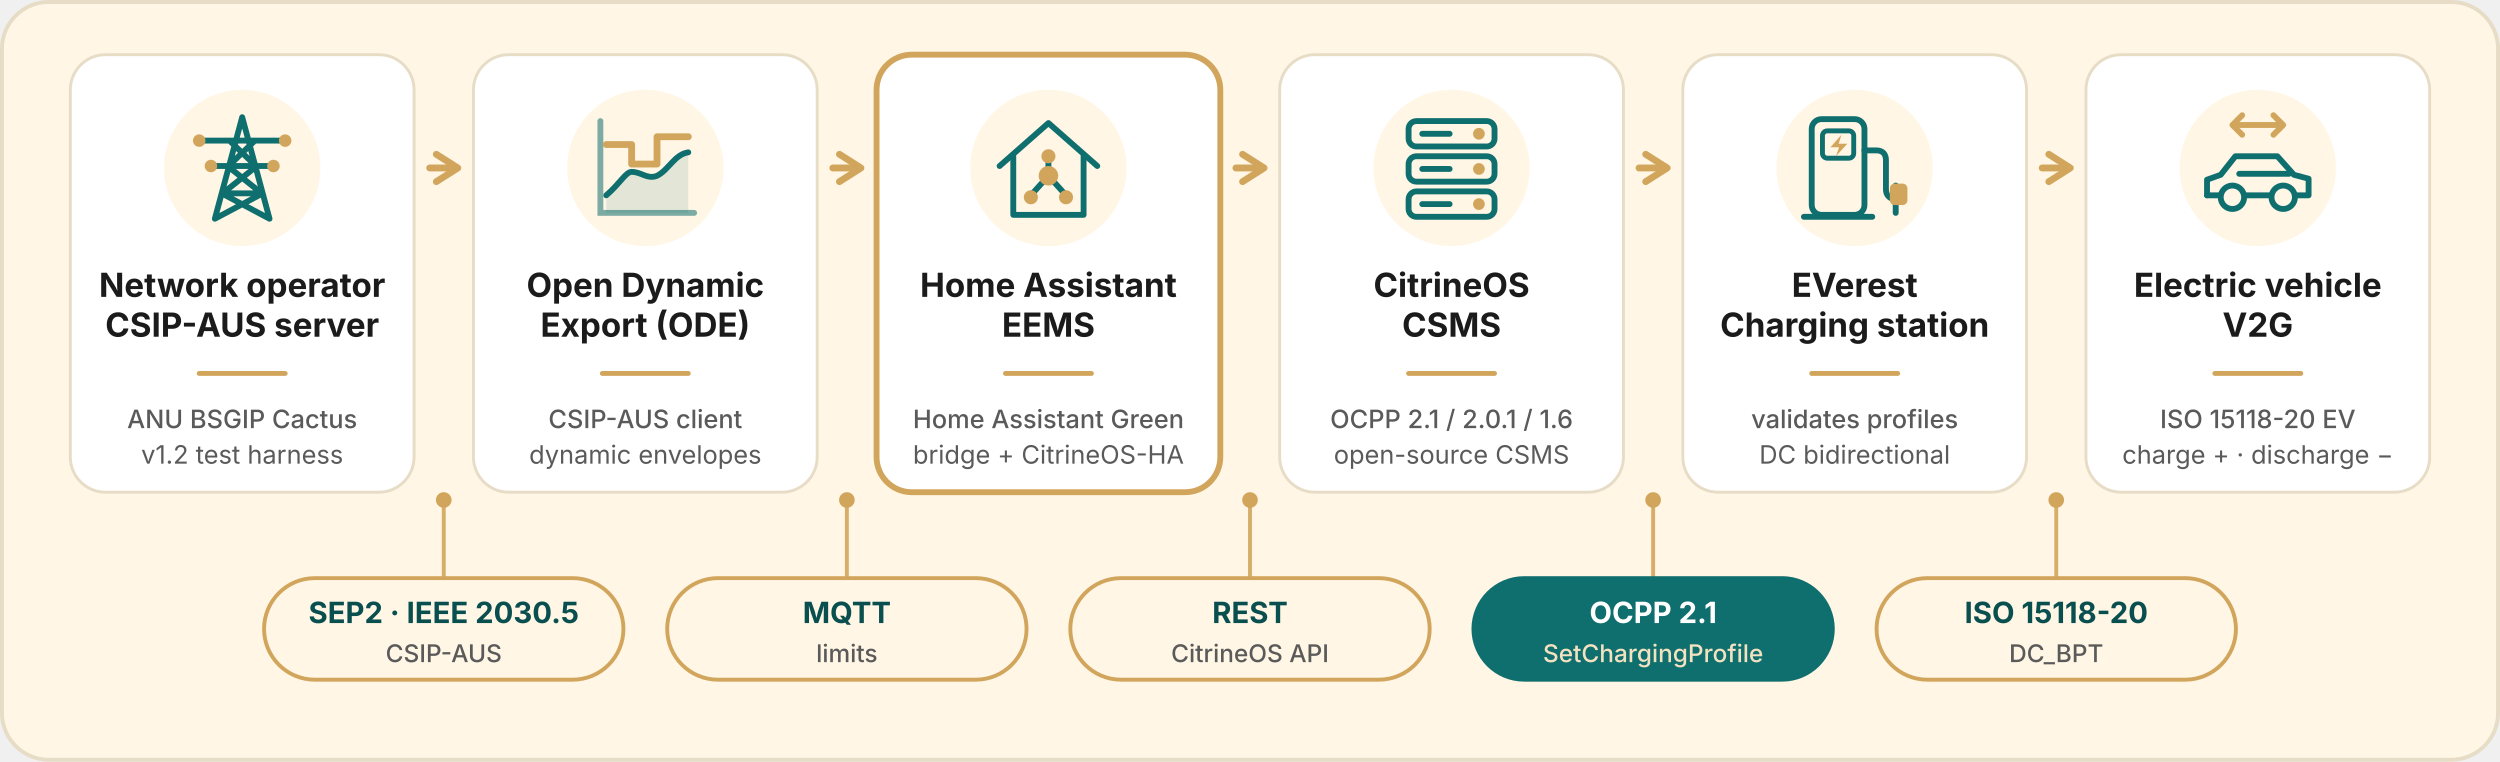
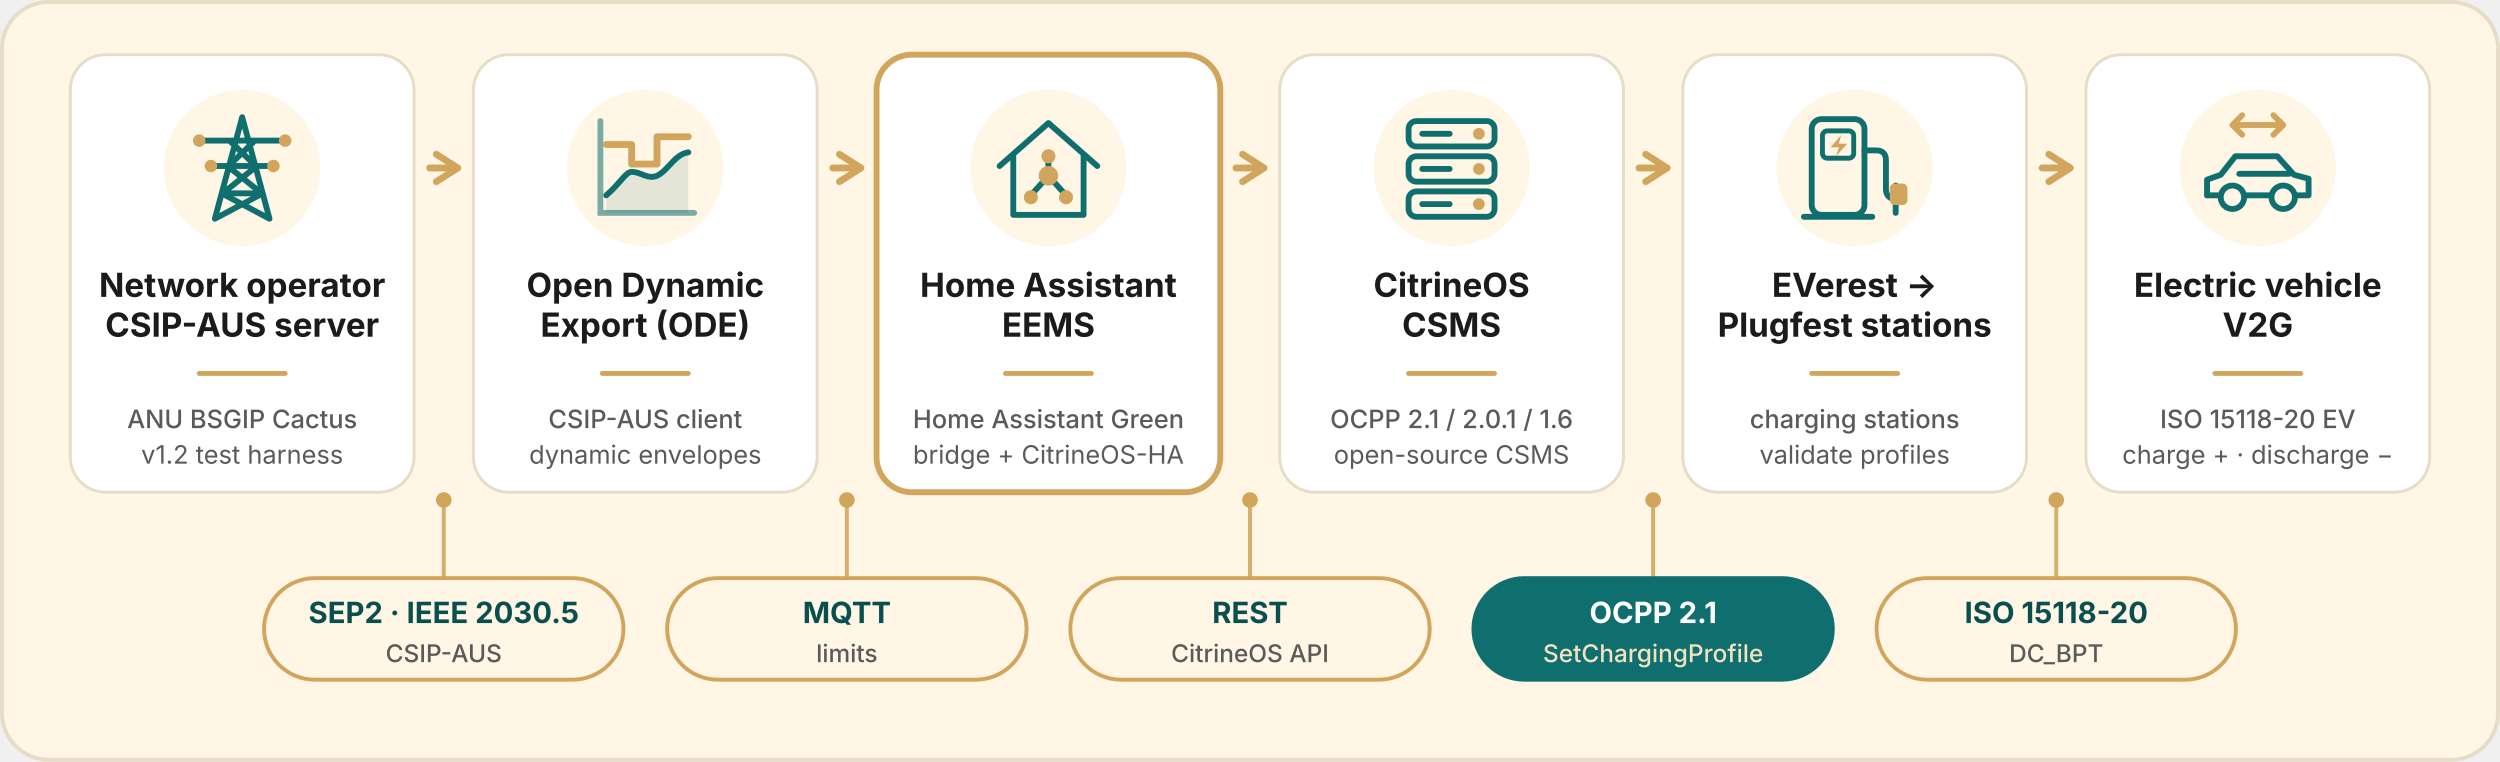
<svg xmlns="http://www.w3.org/2000/svg" viewBox="0 0 1280 390" width="1280" height="390" role="img" aria-labelledby="t d" font-family="Inter, 'Segoe UI', 'Helvetica Neue', Helvetica, Arial, sans-serif">
  <defs>
    <symbol id="i-tower" viewBox="0 0 64 64">
      <g fill="none" stroke="currentColor" stroke-width="3" stroke-linecap="round" stroke-linejoin="round">
        <path d="M32 6 L18 58 M32 6 L46 58 M10 18 H54 M16 31 H48 M25.5 18 L39 31 M38.5 18 L25 31 M21.5 45 H42.5 M24.5 31 L42 45 M39.5 31 L22 45 M21.5 45 L46 58 M42.5 45 L18 58" />
      </g>
      <g fill="#d2a55c">
        <circle cx="10" cy="18" r="3.2" />
        <circle cx="54" cy="18" r="3.2" />
        <circle cx="16" cy="31" r="3.2" />
        <circle cx="48" cy="31" r="3.2" />
      </g>
    </symbol>
    <symbol id="i-envelope" viewBox="0 0 64 64">
      <path d="M9 8 V55 H57" fill="none" stroke="currentColor" stroke-width="3" stroke-linecap="round" opacity=".55" />
      <path d="M12 20 H25 V30 H38 V16 H54" fill="none" stroke="#d2a55c" stroke-width="3.5" stroke-linecap="round" stroke-linejoin="round" />
      <path d="M12 46 C19 40 22 34 25 34 C30 34 33 38 38 36 C44 33 47 25 54 24" fill="none" stroke="currentColor" stroke-width="3" stroke-linecap="round" stroke-linejoin="round" />
      <path d="M12 46 C19 40 22 34 25 34 C30 34 33 38 38 36 C44 33 47 25 54 24 V55 H12 Z" fill="currentColor" opacity=".12" />
    </symbol>
    <symbol id="i-home" viewBox="0 0 64 64">
      <g fill="none" stroke="currentColor" stroke-width="3" stroke-linecap="round" stroke-linejoin="round">
        <path d="M7 31 L32 9 L57 31" />
        <path d="M14 26 V56 H50 V26" />
        <path d="M32 36 L23 46 M32 36 L41 46 M32 36 V27" />
      </g>
      <g fill="#d2a55c">
        <circle cx="32" cy="36" r="5" />
        <circle cx="23" cy="47" r="3.6" />
        <circle cx="41" cy="47" r="3.6" />
        <circle cx="32" cy="26" r="3.6" />
      </g>
    </symbol>
    <symbol id="i-server" viewBox="0 0 64 64">
      <g fill="none" stroke="currentColor" stroke-width="3" stroke-linecap="round" stroke-linejoin="round">
        <rect x="10" y="8" width="44" height="13" rx="4" />
        <rect x="10" y="26" width="44" height="13" rx="4" />
        <rect x="10" y="44" width="44" height="13" rx="4" />
        <path d="M17 14.5 H31 M17 32.5 H31 M17 50.5 H31" />
      </g>
      <g fill="#d2a55c">
        <circle cx="46" cy="14.5" r="3" />
        <circle cx="46" cy="32.5" r="3" />
        <circle cx="46" cy="50.5" r="3" />
      </g>
    </symbol>
    <symbol id="i-charger" viewBox="0 0 64 64">
      <g fill="none" stroke="currentColor" stroke-width="3" stroke-linecap="round" stroke-linejoin="round">
        <rect x="10" y="7" width="27" height="49" rx="5" />
        <path d="M6 57 H41" />
        <path d="M37 23 H43 C46.5 23 48 25 48 28 V43 C48 46 50 48 53 48" />
        <path d="M53 41 V55" />
      </g>
      <rect x="15.5" y="13" width="16" height="14" rx="2.5" fill="none" stroke="currentColor" stroke-width="2.5" />
      <path d="M25.2 15 L19.6 21.4 H24 L22.4 26 L28.2 19.6 H23.8 Z" fill="#d2a55c" />
      <rect x="50" y="40" width="9" height="11" rx="2.5" fill="#d2a55c" />
    </symbol>
    <symbol id="i-ev" viewBox="0 0 64 64">
      <g fill="none" stroke="currentColor" stroke-width="3" stroke-linecap="round" stroke-linejoin="round">
        <path d="M6 46 V38 L13 35.5 L20.5 26 H42 L50.5 35.5 L58 37.5 V46 H52" />
        <path d="M38 46 H26" />
        <path d="M12 46 H6" />
        <path d="M22.5 35 H48" />
      </g>
      <g fill="none" stroke="currentColor" stroke-width="3">
        <circle cx="19" cy="47" r="6" />
        <circle cx="45" cy="47" r="6" />
      </g>
      <g fill="none" stroke="#d2a55c" stroke-width="3" stroke-linecap="round" stroke-linejoin="round">
        <path d="M19 10 H45 M24 5 L19 10 L24 15 M40 5 L45 10 L40 15" />
      </g>
    </symbol>
  </defs>
  <rect x="1" y="1" width="1278" height="388" rx="24" fill="#fff6e5" stroke="#e7dcc6" stroke-width="2" />
  <rect x="36.0" y="28" width="176" height="224" rx="18" fill="#ffffff" stroke="#e7dcc6" stroke-width="1.5" />
  <circle cx="124.0" cy="86" r="40" fill="#fff6e5" />
  <use href="#i-tower" x="92.0" y="54.0" width="64" height="64" color="#0f6e6e" />
  <text x="124.0" y="152" font-size="17" font-weight="700" fill="#1b1b1b" text-anchor="middle">Network operator</text>
  <text x="124.0" y="172.4" font-size="17" font-weight="700" fill="#1b1b1b" text-anchor="middle">CSIP-AUS server</text>
  <path d="M102.0 191.2 H146.0" stroke="#d2a55c" stroke-width="2.5" stroke-linecap="round" />
  <text x="124.0" y="219.2" font-size="13" font-weight="500" fill="#5a5a5a" text-anchor="middle">ANU BSGIP Cactus</text>
  <text x="124.0" y="237.4" font-size="13" font-weight="400" fill="#5a5a5a" text-anchor="middle">v1.2 test harness</text>
  <rect x="242.4" y="28" width="176" height="224" rx="18" fill="#ffffff" stroke="#e7dcc6" stroke-width="1.5" />
  <circle cx="330.4" cy="86" r="40" fill="#fff6e5" />
  <use href="#i-envelope" x="298.4" y="54.0" width="64" height="64" color="#0f6e6e" />
  <text x="330.4" y="152" font-size="17" font-weight="700" fill="#1b1b1b" text-anchor="middle">Open Dynamic</text>
  <text x="330.4" y="172.4" font-size="17" font-weight="700" fill="#1b1b1b" text-anchor="middle">Export (ODE)</text>
  <path d="M308.4 191.2 H352.4" stroke="#d2a55c" stroke-width="2.5" stroke-linecap="round" />
  <text x="330.4" y="219.2" font-size="13" font-weight="500" fill="#5a5a5a" text-anchor="middle">CSIP-AUS client</text>
  <text x="330.4" y="237.4" font-size="13" font-weight="400" fill="#5a5a5a" text-anchor="middle">dynamic envelopes</text>
  <rect x="448.8" y="28" width="176" height="224" rx="18" fill="#ffffff" stroke="#d2a55c" stroke-width="3" />
  <circle cx="536.8" cy="86" r="40" fill="#fff6e5" />
  <use href="#i-home" x="504.8" y="54.0" width="64" height="64" color="#0f6e6e" />
  <text x="536.8" y="152" font-size="17" font-weight="700" fill="#1b1b1b" text-anchor="middle">Home Assistant</text>
  <text x="536.8" y="172.4" font-size="17" font-weight="700" fill="#1b1b1b" text-anchor="middle">EEMS</text>
  <path d="M514.8 191.2 H558.8" stroke="#d2a55c" stroke-width="2.5" stroke-linecap="round" />
  <text x="536.8" y="219.2" font-size="13" font-weight="500" fill="#5a5a5a" text-anchor="middle">Home Assistant Green</text>
  <text x="536.8" y="237.4" font-size="13" font-weight="400" fill="#5a5a5a" text-anchor="middle">bridge + CitrineOS-HA</text>
  <rect x="655.2" y="28" width="176" height="224" rx="18" fill="#ffffff" stroke="#e7dcc6" stroke-width="1.5" />
  <circle cx="743.2" cy="86" r="40" fill="#fff6e5" />
  <use href="#i-server" x="711.2" y="54.0" width="64" height="64" color="#0f6e6e" />
  <text x="743.2" y="152" font-size="17" font-weight="700" fill="#1b1b1b" text-anchor="middle">CitrineOS</text>
  <text x="743.2" y="172.4" font-size="17" font-weight="700" fill="#1b1b1b" text-anchor="middle">CSMS</text>
  <path d="M721.2 191.2 H765.2" stroke="#d2a55c" stroke-width="2.5" stroke-linecap="round" />
  <text x="743.2" y="219.2" font-size="13" font-weight="500" fill="#5a5a5a" text-anchor="middle">OCPP 2.1 / 2.0.1 / 1.6</text>
  <text x="743.2" y="237.4" font-size="13" font-weight="400" fill="#5a5a5a" text-anchor="middle">open-source CSMS</text>
  <rect x="861.6" y="28" width="176" height="224" rx="18" fill="#ffffff" stroke="#e7dcc6" stroke-width="1.5" />
  <circle cx="949.6" cy="86" r="40" fill="#fff6e5" />
  <use href="#i-charger" x="917.6" y="54.0" width="64" height="64" color="#0f6e6e" />
-   <text x="949.6" y="152" font-size="17" font-weight="700" fill="#1b1b1b" text-anchor="middle">EVerest</text>
-   <text x="949.6" y="172.4" font-size="17" font-weight="700" fill="#1b1b1b" text-anchor="middle">Charging station</text>
+   <text x="949.6" y="152" font-size="17" font-weight="700" fill="#1b1b1b" text-anchor="middle">EVerest →</text>
+   <text x="949.6" y="172.4" font-size="17" font-weight="700" fill="#1b1b1b" text-anchor="middle">Plugfest stations</text>
  <path d="M927.6 191.2 H971.6" stroke="#d2a55c" stroke-width="2.5" stroke-linecap="round" />
-   <text x="949.6" y="219.2" font-size="13" font-weight="500" fill="#5a5a5a" text-anchor="middle">validates profiles</text>
-   <text x="949.6" y="237.4" font-size="13" font-weight="400" fill="#5a5a5a" text-anchor="middle">DC bidirectional</text>
+   <text x="949.6" y="219.2" font-size="13" font-weight="500" fill="#5a5a5a" text-anchor="middle">charging stations</text>
+   <text x="949.6" y="237.4" font-size="13" font-weight="400" fill="#5a5a5a" text-anchor="middle">validate profiles</text>
  <rect x="1068.0" y="28" width="176" height="224" rx="18" fill="#ffffff" stroke="#e7dcc6" stroke-width="1.5" />
  <circle cx="1156.0" cy="86" r="40" fill="#fff6e5" />
  <use href="#i-ev" x="1124.0" y="54.0" width="64" height="64" color="#0f6e6e" />
  <text x="1156.0" y="152" font-size="17" font-weight="700" fill="#1b1b1b" text-anchor="middle">Electric vehicle</text>
  <text x="1156.0" y="172.4" font-size="17" font-weight="700" fill="#1b1b1b" text-anchor="middle">V2G</text>
  <path d="M1134.0 191.2 H1178.0" stroke="#d2a55c" stroke-width="2.5" stroke-linecap="round" />
  <text x="1156.0" y="219.2" font-size="13" font-weight="500" fill="#5a5a5a" text-anchor="middle">ISO 15118-20 EV</text>
  <text x="1156.0" y="237.4" font-size="13" font-weight="400" fill="#5a5a5a" text-anchor="middle">charge + · discharge −</text>
  <path d="M220.0 86 H232.4" stroke="#d2a55c" stroke-width="3.5" stroke-linecap="round" />
  <path d="M223.4 79 L234.4 86 L223.4 93" fill="none" stroke="#d2a55c" stroke-width="3.5" stroke-linecap="round" stroke-linejoin="round" />
  <path d="M426.4 86 H438.8" stroke="#d2a55c" stroke-width="3.5" stroke-linecap="round" />
  <path d="M429.8 79 L440.8 86 L429.8 93" fill="none" stroke="#d2a55c" stroke-width="3.5" stroke-linecap="round" stroke-linejoin="round" />
  <path d="M632.8 86 H645.2" stroke="#d2a55c" stroke-width="3.5" stroke-linecap="round" />
  <path d="M636.2 79 L647.2 86 L636.2 93" fill="none" stroke="#d2a55c" stroke-width="3.5" stroke-linecap="round" stroke-linejoin="round" />
  <path d="M839.2 86 H851.6" stroke="#d2a55c" stroke-width="3.5" stroke-linecap="round" />
  <path d="M842.6 79 L853.6 86 L842.6 93" fill="none" stroke="#d2a55c" stroke-width="3.5" stroke-linecap="round" stroke-linejoin="round" />
  <path d="M1045.6 86 H1058.0" stroke="#d2a55c" stroke-width="3.5" stroke-linecap="round" />
  <path d="M1049.0 79 L1060.0 86 L1049.0 93" fill="none" stroke="#d2a55c" stroke-width="3.5" stroke-linecap="round" stroke-linejoin="round" />
  <path d="M227.2 256 V296" stroke="#d2a55c" stroke-width="2" stroke-dasharray="0" opacity=".9" />
  <circle cx="227.2" cy="256" r="4" fill="#d2a55c" />
  <rect x="135.2" y="296" width="184" height="52" rx="26.0" fill="#fff6e5" stroke="#d2a55c" stroke-width="2" />
  <text x="227.2" y="319.0" font-size="15" font-weight="700" fill="#0a4f4f" text-anchor="middle">SEP2 · IEEE 2030.5</text>
  <text x="227.2" y="339.0" font-size="12.5" font-weight="500" fill="#5a5a5a" text-anchor="middle">CSIP-AUS</text>
  <path d="M433.6 256 V296" stroke="#d2a55c" stroke-width="2" stroke-dasharray="0" opacity=".9" />
  <circle cx="433.6" cy="256" r="4" fill="#d2a55c" />
  <rect x="341.6" y="296" width="184" height="52" rx="26.0" fill="#fff6e5" stroke="#d2a55c" stroke-width="2" />
  <text x="433.6" y="319.0" font-size="15" font-weight="700" fill="#0a4f4f" text-anchor="middle">MQTT</text>
  <text x="433.6" y="339.0" font-size="12.5" font-weight="500" fill="#5a5a5a" text-anchor="middle">limits</text>
  <path d="M640.0 256 V296" stroke="#d2a55c" stroke-width="2" stroke-dasharray="0" opacity=".9" />
  <circle cx="640.0" cy="256" r="4" fill="#d2a55c" />
  <rect x="548.0" y="296" width="184" height="52" rx="26.0" fill="#fff6e5" stroke="#d2a55c" stroke-width="2" />
  <text x="640.0" y="319.0" font-size="15" font-weight="700" fill="#0a4f4f" text-anchor="middle">REST</text>
  <text x="640.0" y="339.0" font-size="12.5" font-weight="500" fill="#5a5a5a" text-anchor="middle">CitrineOS API</text>
  <path d="M846.4 256 V296" stroke="#d2a55c" stroke-width="2" stroke-dasharray="0" opacity=".9" />
  <circle cx="846.4" cy="256" r="4" fill="#d2a55c" />
  <rect x="754.4" y="296" width="184" height="52" rx="26.0" fill="#0f6e6e" stroke="#0f6e6e" stroke-width="2" />
  <text x="846.4" y="319.0" font-size="15" font-weight="700" fill="#ffffff" text-anchor="middle">OCPP 2.1</text>
  <text x="846.4" y="339.0" font-size="12.5" font-weight="500" fill="#f3e2c0" text-anchor="middle">SetChargingProfile</text>
  <path d="M1052.8 256 V296" stroke="#d2a55c" stroke-width="2" stroke-dasharray="0" opacity=".9" />
  <circle cx="1052.8" cy="256" r="4" fill="#d2a55c" />
  <rect x="960.8" y="296" width="184" height="52" rx="26.0" fill="#fff6e5" stroke="#d2a55c" stroke-width="2" />
  <text x="1052.8" y="319.0" font-size="15" font-weight="700" fill="#0a4f4f" text-anchor="middle">ISO 15118-20</text>
  <text x="1052.8" y="339.0" font-size="12.5" font-weight="500" fill="#5a5a5a" text-anchor="middle">DC_BPT</text>
</svg>
